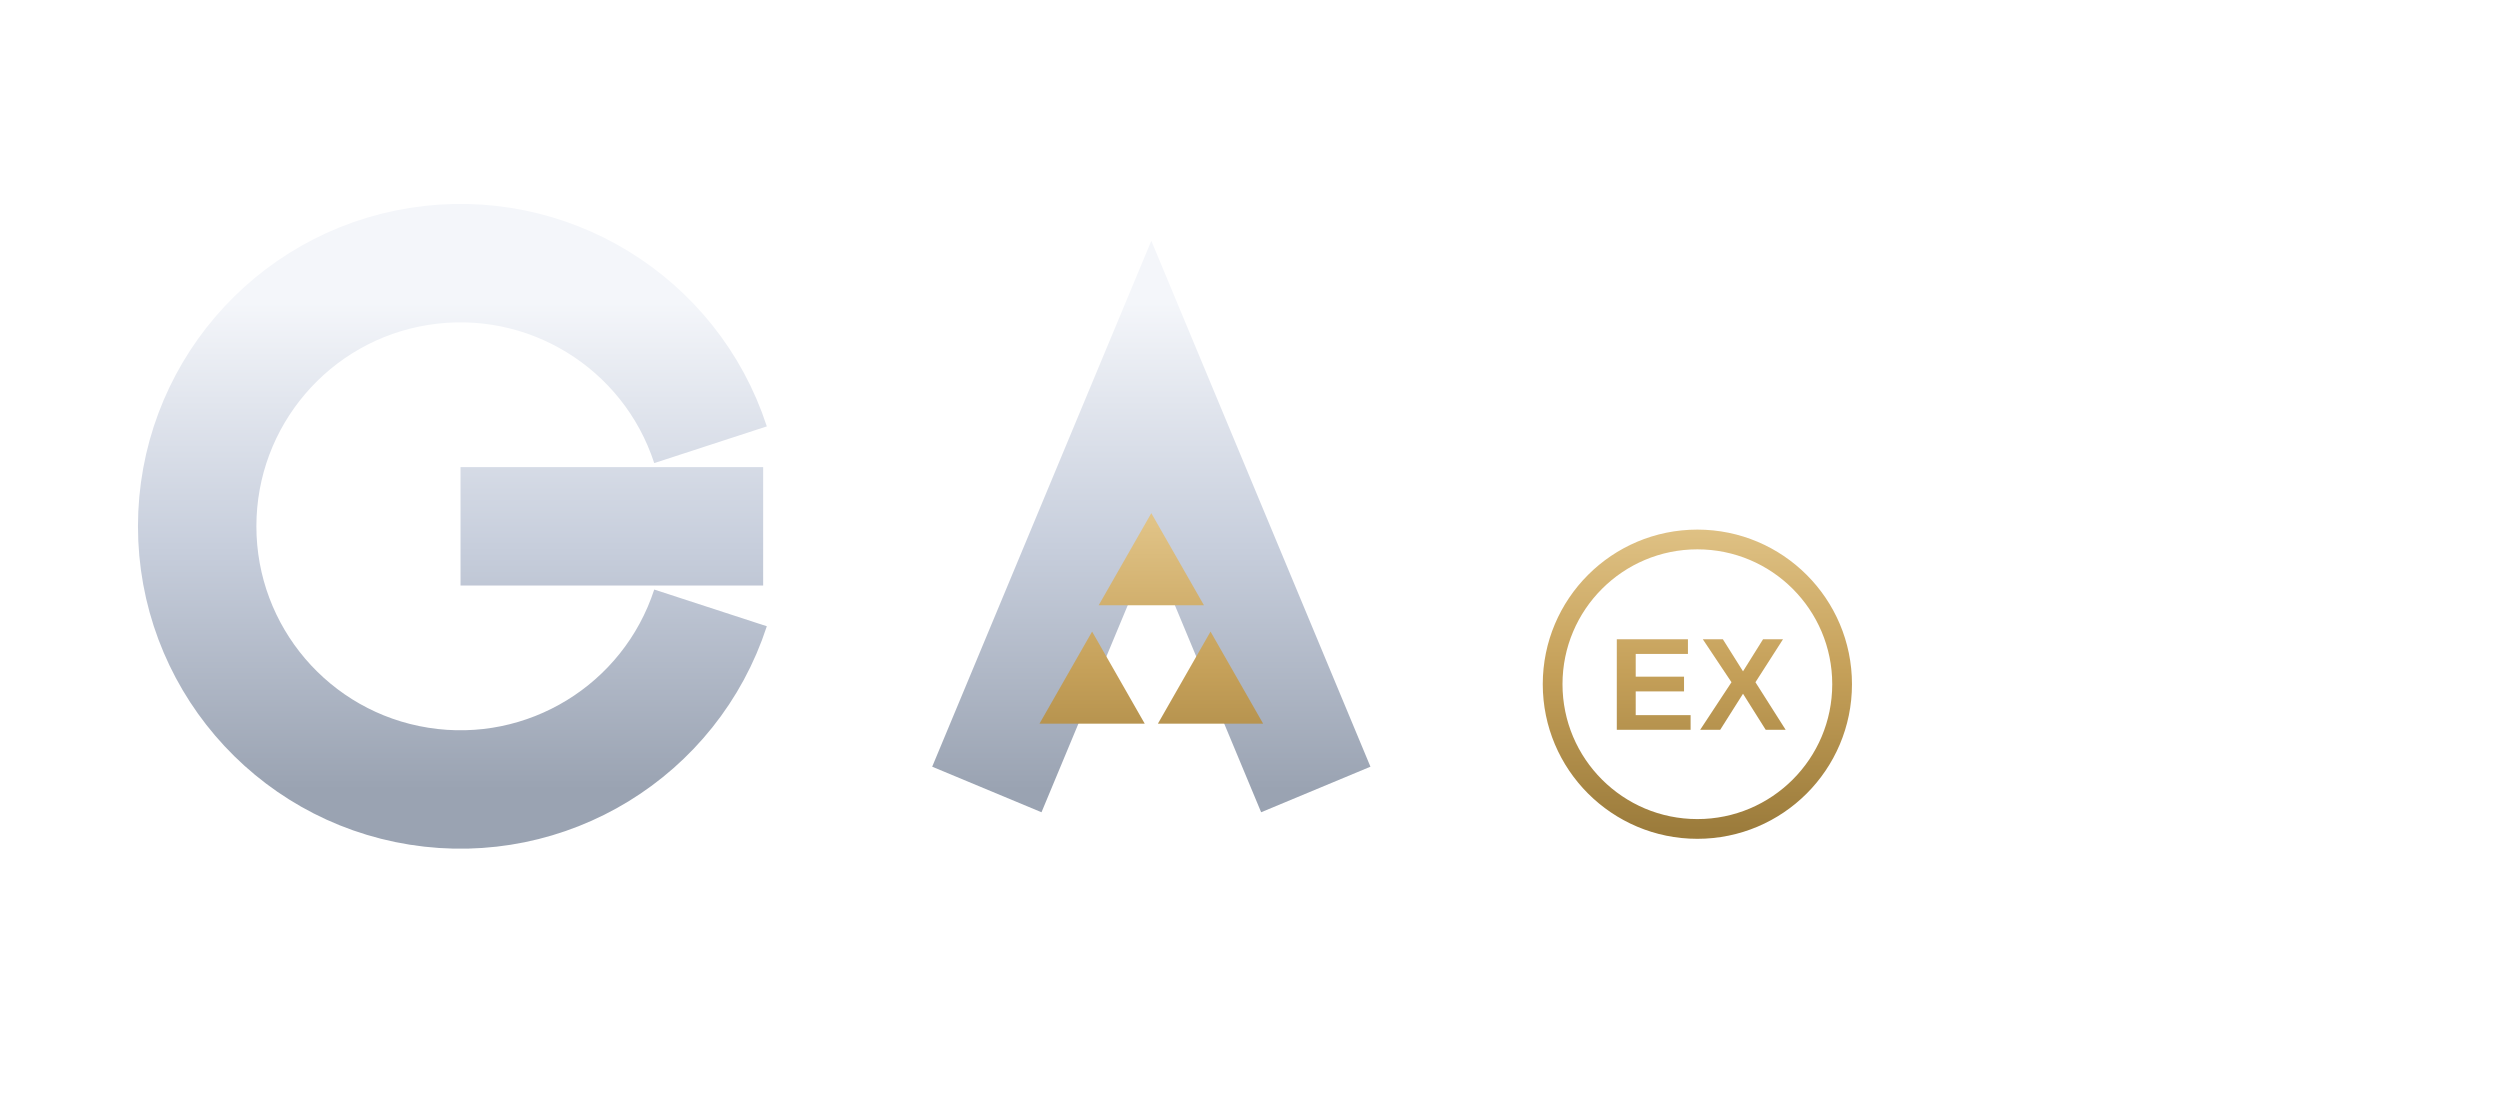
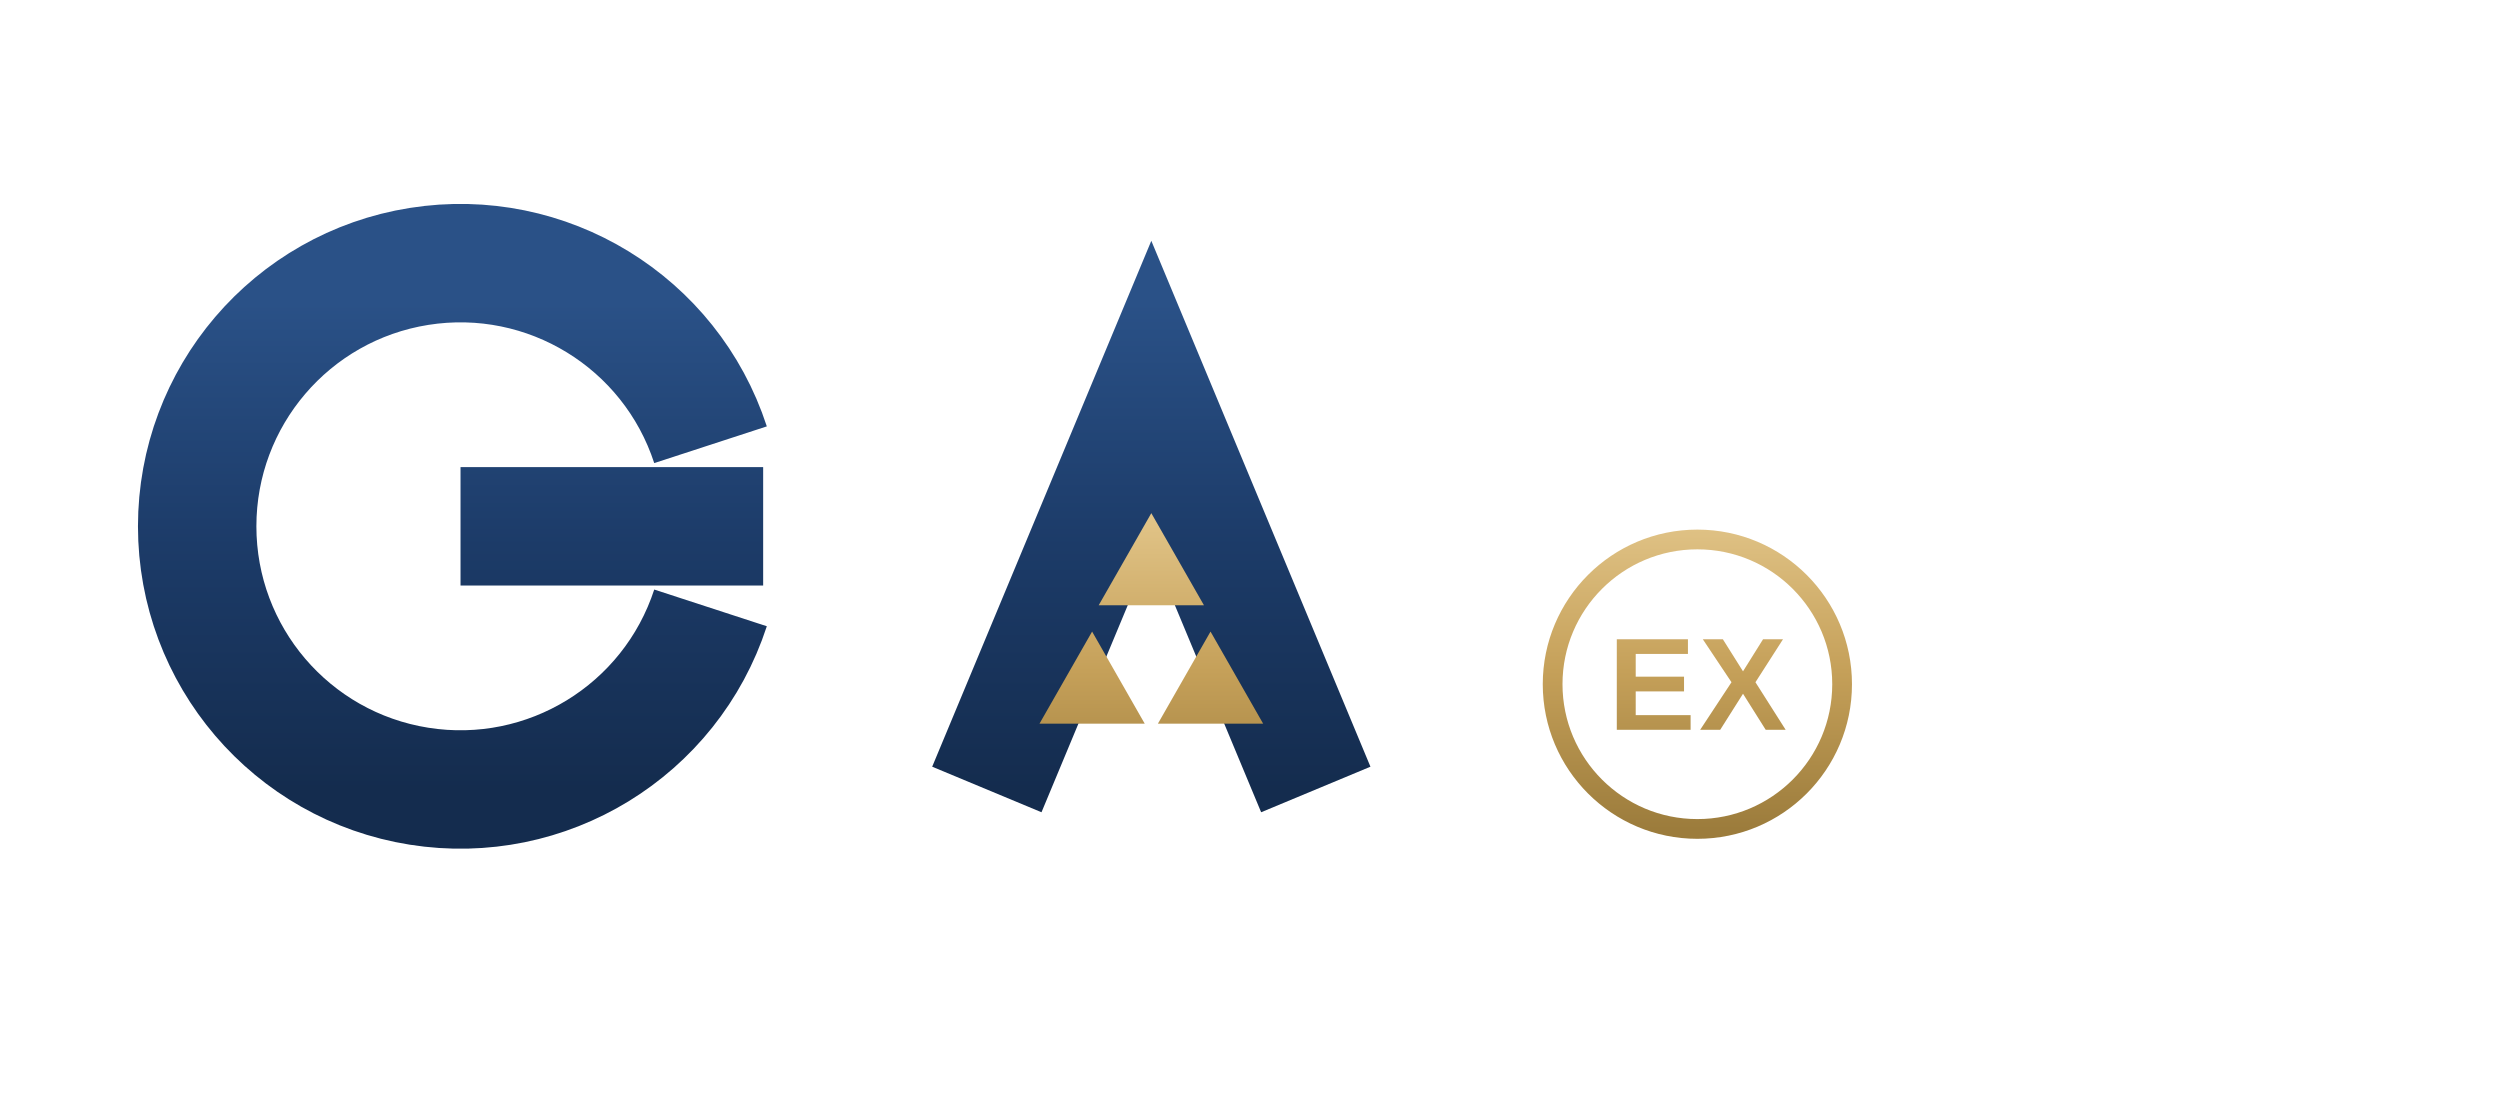
- <svg xmlns="http://www.w3.org/2000/svg" viewBox="0 0 380 170" role="img" aria-label="GAAex">
+ <svg xmlns="http://www.w3.org/2000/svg" viewBox="0 0 380 170" role="img" aria-label="GAAhex">
  <defs>
    <linearGradient id="cob" x1="0" y1="46" x2="0" y2="120" gradientUnits="userSpaceOnUse">
-       <stop offset="0" stop-color="#F4F6FA" />
-       <stop offset="0.5" stop-color="#C7CEDC" />
-       <stop offset="1" stop-color="#9AA3B2" />
+       <stop offset="0" stop-color="#2A5187" />
+       <stop offset="0.5" stop-color="#1C3B68" />
+       <stop offset="1" stop-color="#142C4E" />
    </linearGradient>
    <linearGradient id="gold" x1="0" y1="78" x2="0" y2="126" gradientUnits="userSpaceOnUse">
      <stop offset="0" stop-color="#E2C589" />
      <stop offset="0.5" stop-color="#C5A059" />
      <stop offset="1" stop-color="#9C7C3C" />
    </linearGradient>
  </defs>
  <path d="M 108 67.6 A 40 40 0 1 0 108 92.4" fill="none" stroke="url(#cob)" stroke-width="18" stroke-linecap="butt" />
  <path d="M 70 80 H 116" fill="none" stroke="url(#cob)" stroke-width="18" stroke-linecap="butt" />
  <path d="M150 120 L175 60 L200 120" fill="none" stroke="url(#cob)" stroke-width="18" stroke-linejoin="miter" />
  <path d="M175 46 L166 60 L184 60 Z" fill="url(#cob)" />
  <path d="M175 78 L167 92 L183 92 Z" fill="url(#gold)" />
  <path d="M166 96 L158 110 L174 110 Z" fill="url(#gold)" />
  <path d="M184 96 L176 110 L192 110 Z" fill="url(#gold)" />
  <circle cx="258" cy="104" r="22" fill="none" stroke="url(#gold)" stroke-width="3" />
  <text x="258" y="104" font-family="Arial, Helvetica, sans-serif" font-size="20" font-weight="700" fill="url(#gold)" text-anchor="middle" dominant-baseline="central" letter-spacing="0.5">EX</text>
</svg>
